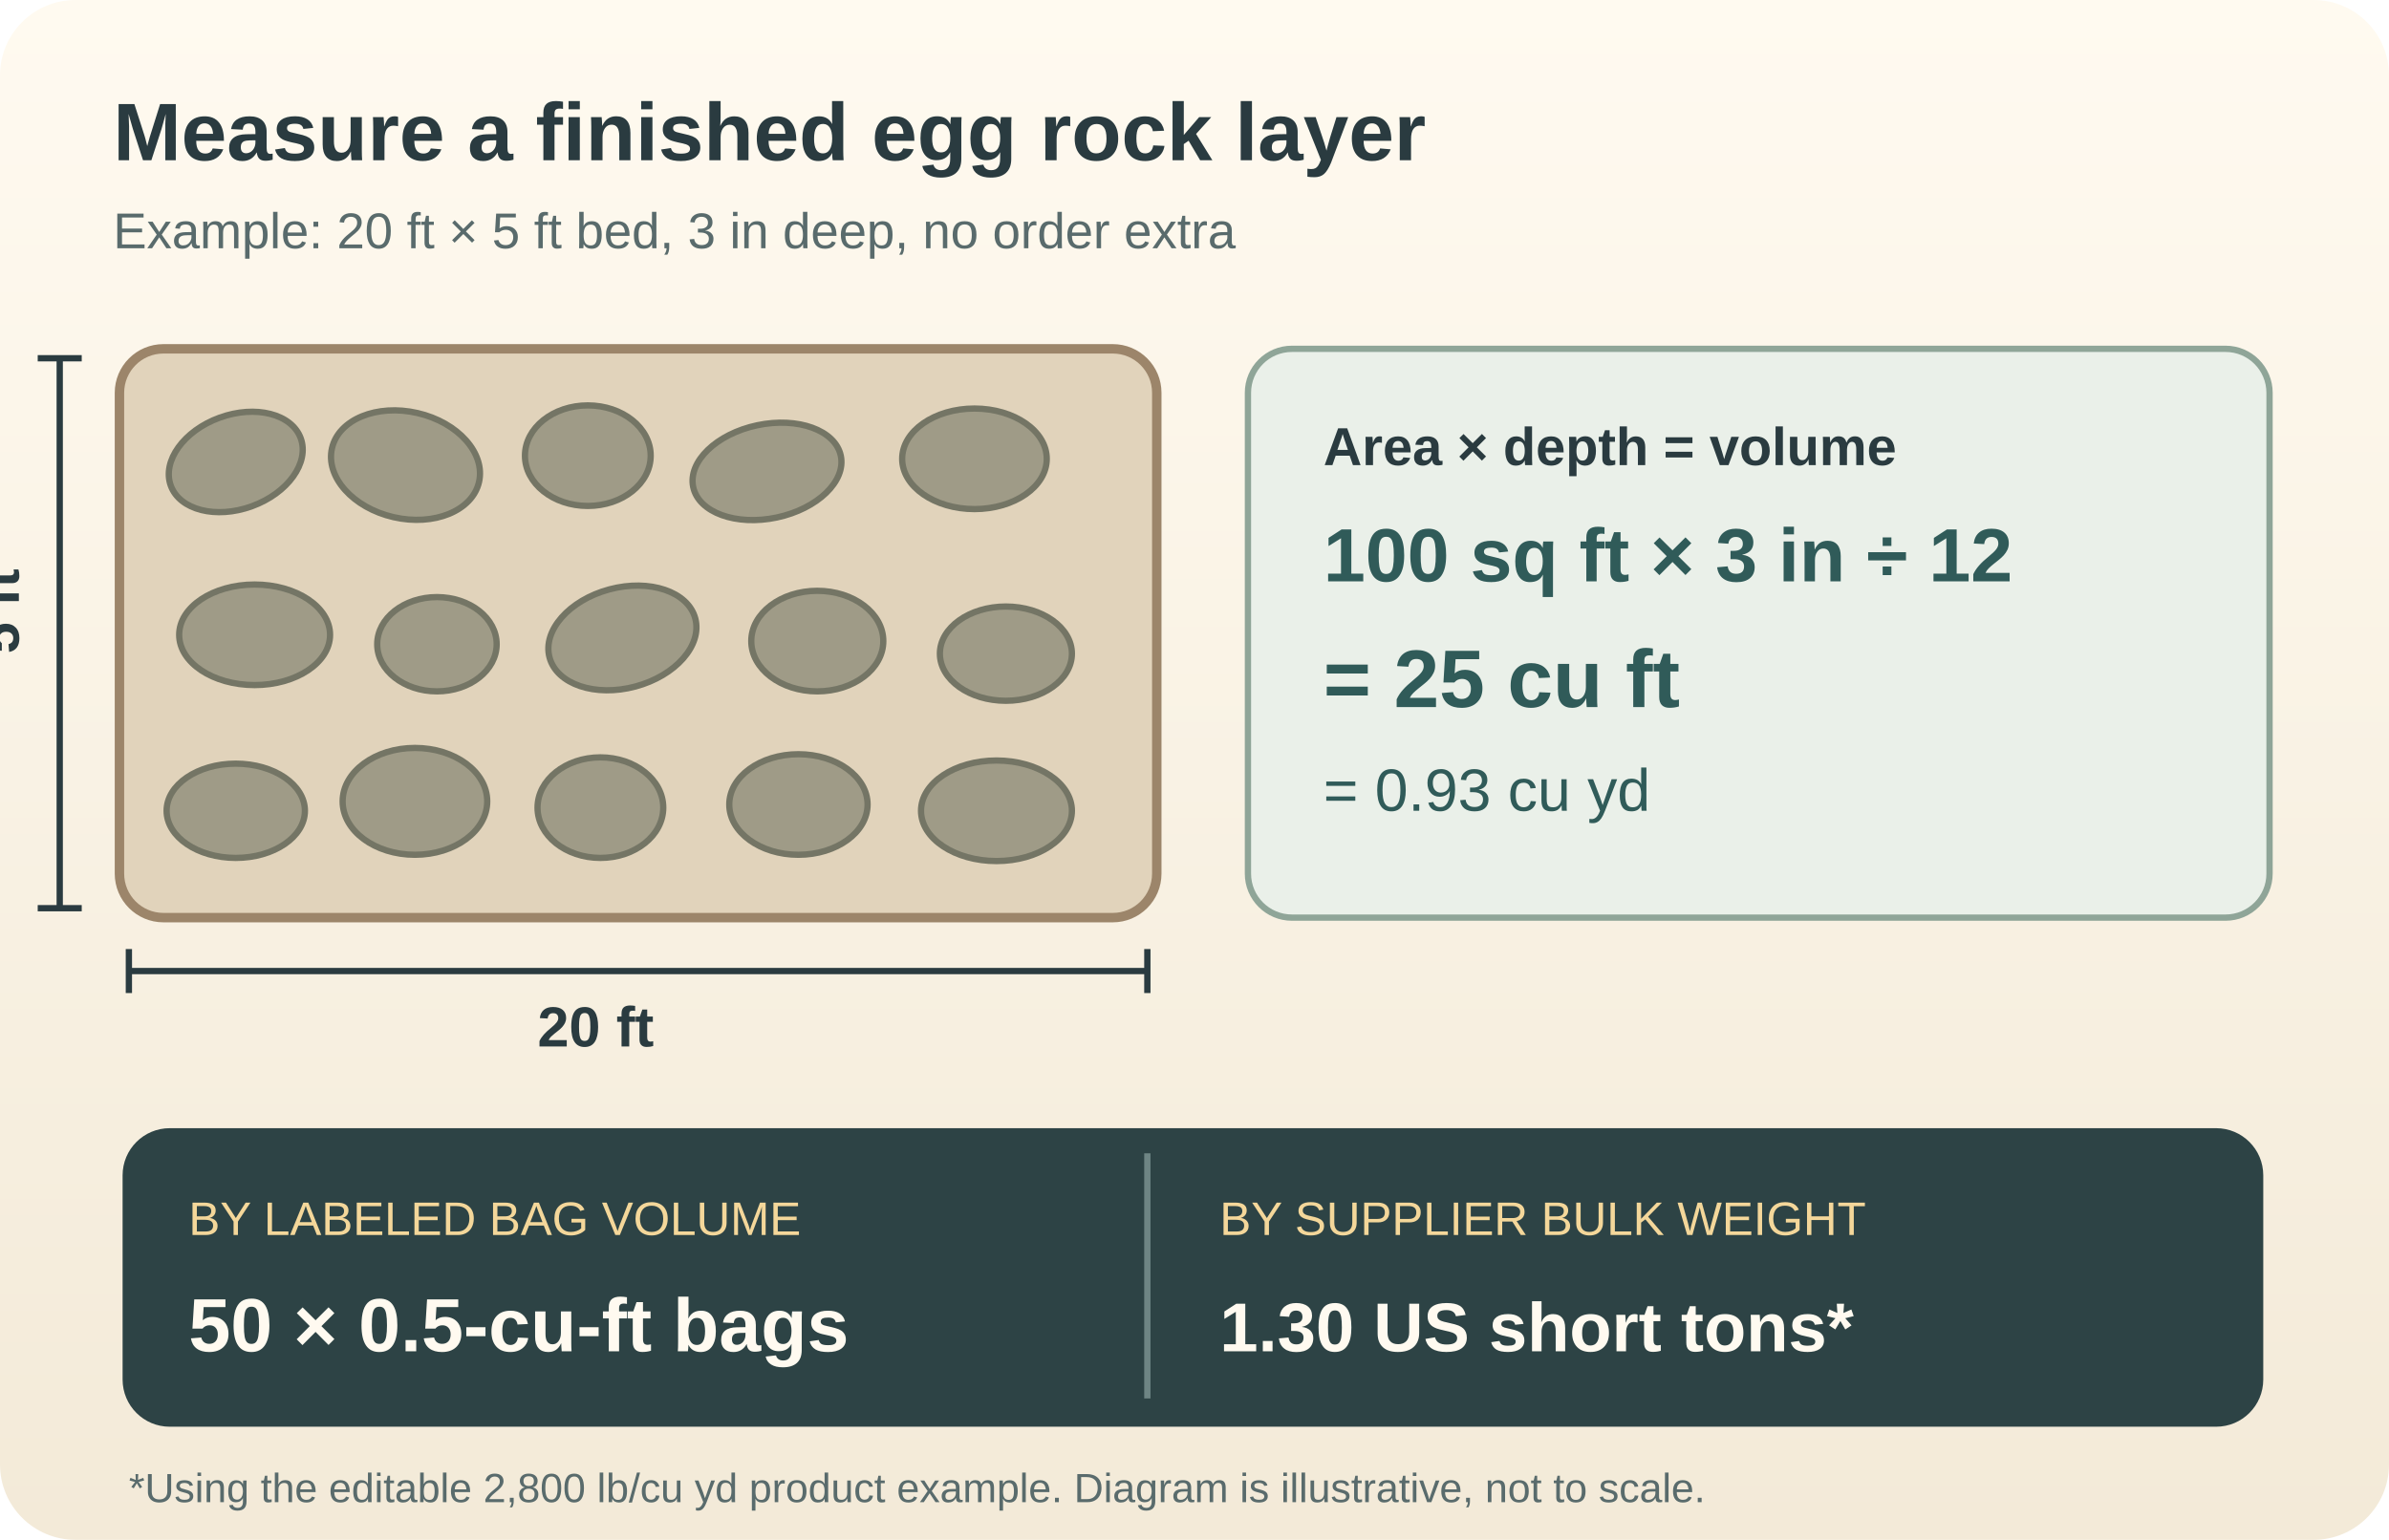
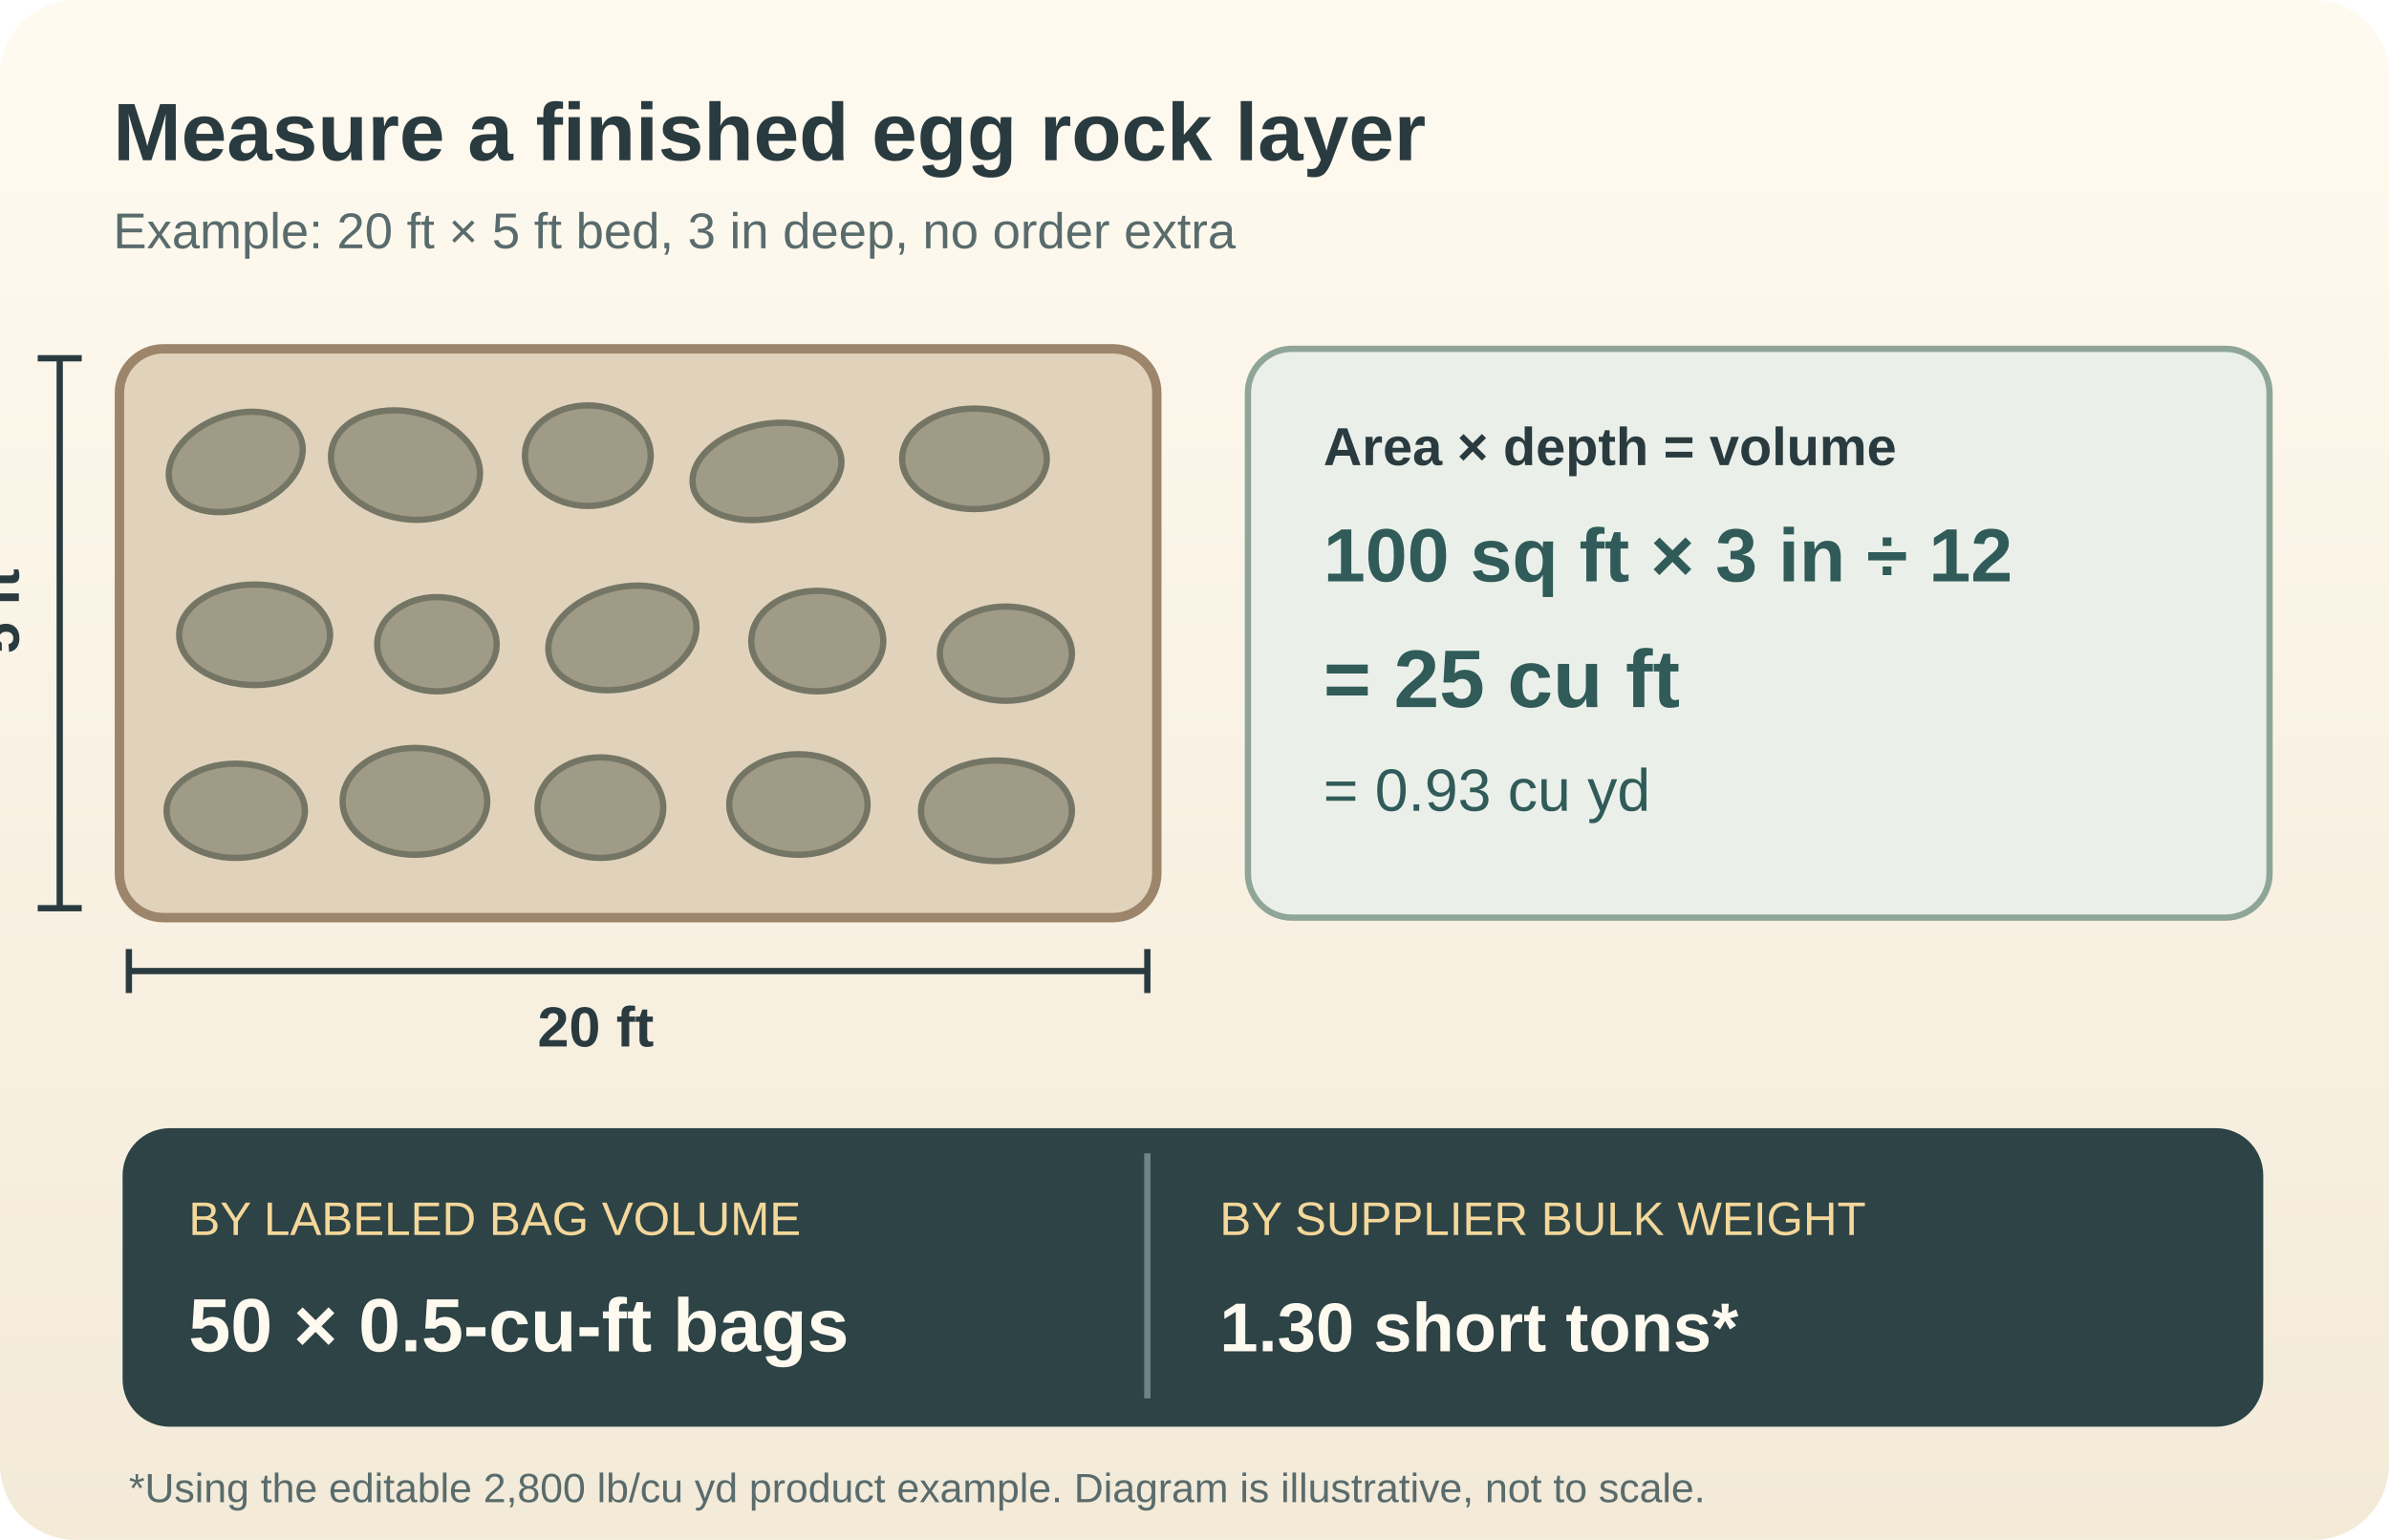
<svg xmlns="http://www.w3.org/2000/svg" width="760" height="490" viewBox="0 0 760 490" role="img" aria-labelledby="title desc">
  <defs>
    <linearGradient id="paper" x2="0" y2="1">
      <stop stop-color="#fffaf0" />
      <stop offset="1" stop-color="#f3ead8" />
    </linearGradient>
    <pattern id="soil" width="18" height="12" patternUnits="userSpaceOnUse">
      <rect width="18" height="12" fill="#705c4c" />
      <circle cx="3" cy="5" r="1" fill="#a68b70" />
      <circle cx="13" cy="9" r="1" fill="#aa957b" />
    </pattern>
  </defs>
  <rect width="760" height="490" rx="24" fill="url(#paper)" />
  <text x="36" y="51" font-family="Arial,sans-serif" font-size="26" font-weight="700" fill="#2a3b40">Measure a finished egg rock layer</text>
  <text x="36" y="79" font-family="Arial,sans-serif" font-size="16" fill="#596b6c">Example: 20 ft × 5 ft bed, 3 in deep, no order extra</text>
  <rect x="38" y="111" width="330" height="181" rx="14" fill="#e1d3bb" stroke="#9c856a" stroke-width="3" />
  <g fill="#9f9b87" stroke="#747565" stroke-width="2">
    <ellipse cx="75" cy="147" rx="22" ry="15" transform="rotate(-20 75 147)" />
    <ellipse cx="129" cy="148" rx="24" ry="17" transform="rotate(13 129 148)" />
    <ellipse cx="187" cy="145" rx="20" ry="16" />
    <ellipse cx="244" cy="150" rx="24" ry="15" transform="rotate(-12 244 150)" />
    <ellipse cx="310" cy="146" rx="23" ry="16" />
    <ellipse cx="81" cy="202" rx="24" ry="16" />
    <ellipse cx="139" cy="205" rx="19" ry="15" />
    <ellipse cx="198" cy="203" rx="24" ry="16" transform="rotate(-15 198 203)" />
    <ellipse cx="260" cy="204" rx="21" ry="16" />
    <ellipse cx="320" cy="208" rx="21" ry="15" />
    <ellipse cx="75" cy="258" rx="22" ry="15" />
    <ellipse cx="132" cy="255" rx="23" ry="17" />
    <ellipse cx="191" cy="257" rx="20" ry="16" />
    <ellipse cx="254" cy="256" rx="22" ry="16" />
    <ellipse cx="317" cy="258" rx="24" ry="16" />
  </g>
  <path d="M41 309h324" stroke="#2a3b40" stroke-width="2" />
  <path d="M41 302v14M365 302v14" stroke="#2a3b40" stroke-width="2" />
  <text x="171" y="333" font-family="Arial,sans-serif" font-size="18" font-weight="700" fill="#2a3b40">20 ft</text>
  <path d="M19 114v175" stroke="#2a3b40" stroke-width="2" />
  <path d="M12 114h14M12 289h14" stroke="#2a3b40" stroke-width="2" />
  <text x="6" y="208" transform="rotate(-90 6 208)" font-family="Arial,sans-serif" font-size="18" font-weight="700" fill="#2a3b40">5 ft</text>
  <rect x="397" y="111" width="325" height="181" rx="14" fill="#eaf0e9" stroke="#8fa598" stroke-width="2" />
  <text x="421" y="148" font-family="Arial,sans-serif" font-size="17" font-weight="700" fill="#2a3b40">Area × depth = volume</text>
  <text x="421" y="185" font-family="Arial,sans-serif" font-size="24" font-weight="700" fill="#305b59">100 sq ft × 3 in ÷ 12</text>
  <text x="421" y="225" font-family="Arial,sans-serif" font-size="26" font-weight="700" fill="#305b59">= 25 cu ft</text>
  <text x="421" y="258" font-family="Arial,sans-serif" font-size="19" fill="#305b59">= 0.93 cu yd</text>
  <rect x="39" y="359" width="681" height="95" rx="15" fill="#2d4345" />
  <path d="M365 367v78" stroke="#6e8584" stroke-width="2" />
  <text x="60" y="393" font-family="Arial,sans-serif" font-size="15" fill="#f4d79a">BY LABELED BAG VOLUME</text>
  <text x="60" y="430" font-family="Arial,sans-serif" font-size="24" font-weight="700" fill="#fffaf0">50 × 0.5-cu-ft bags</text>
  <text x="388" y="393" font-family="Arial,sans-serif" font-size="15" fill="#f4d79a">BY SUPPLIER BULK WEIGHT</text>
-   <text x="388" y="430" font-family="Arial,sans-serif" font-size="22" font-weight="700" fill="#fffaf0">1.30 US short tons*</text>
+   <text x="388" y="430" font-family="Arial,sans-serif" font-size="22" font-weight="700" fill="#fffaf0">1.30 short tons*</text>
  <text x="41" y="478" font-family="Arial,sans-serif" font-size="13" fill="#596b6c">*Using the editable 2,800 lb/cu yd product example. Diagram is illustrative, not to scale.</text>
</svg>
